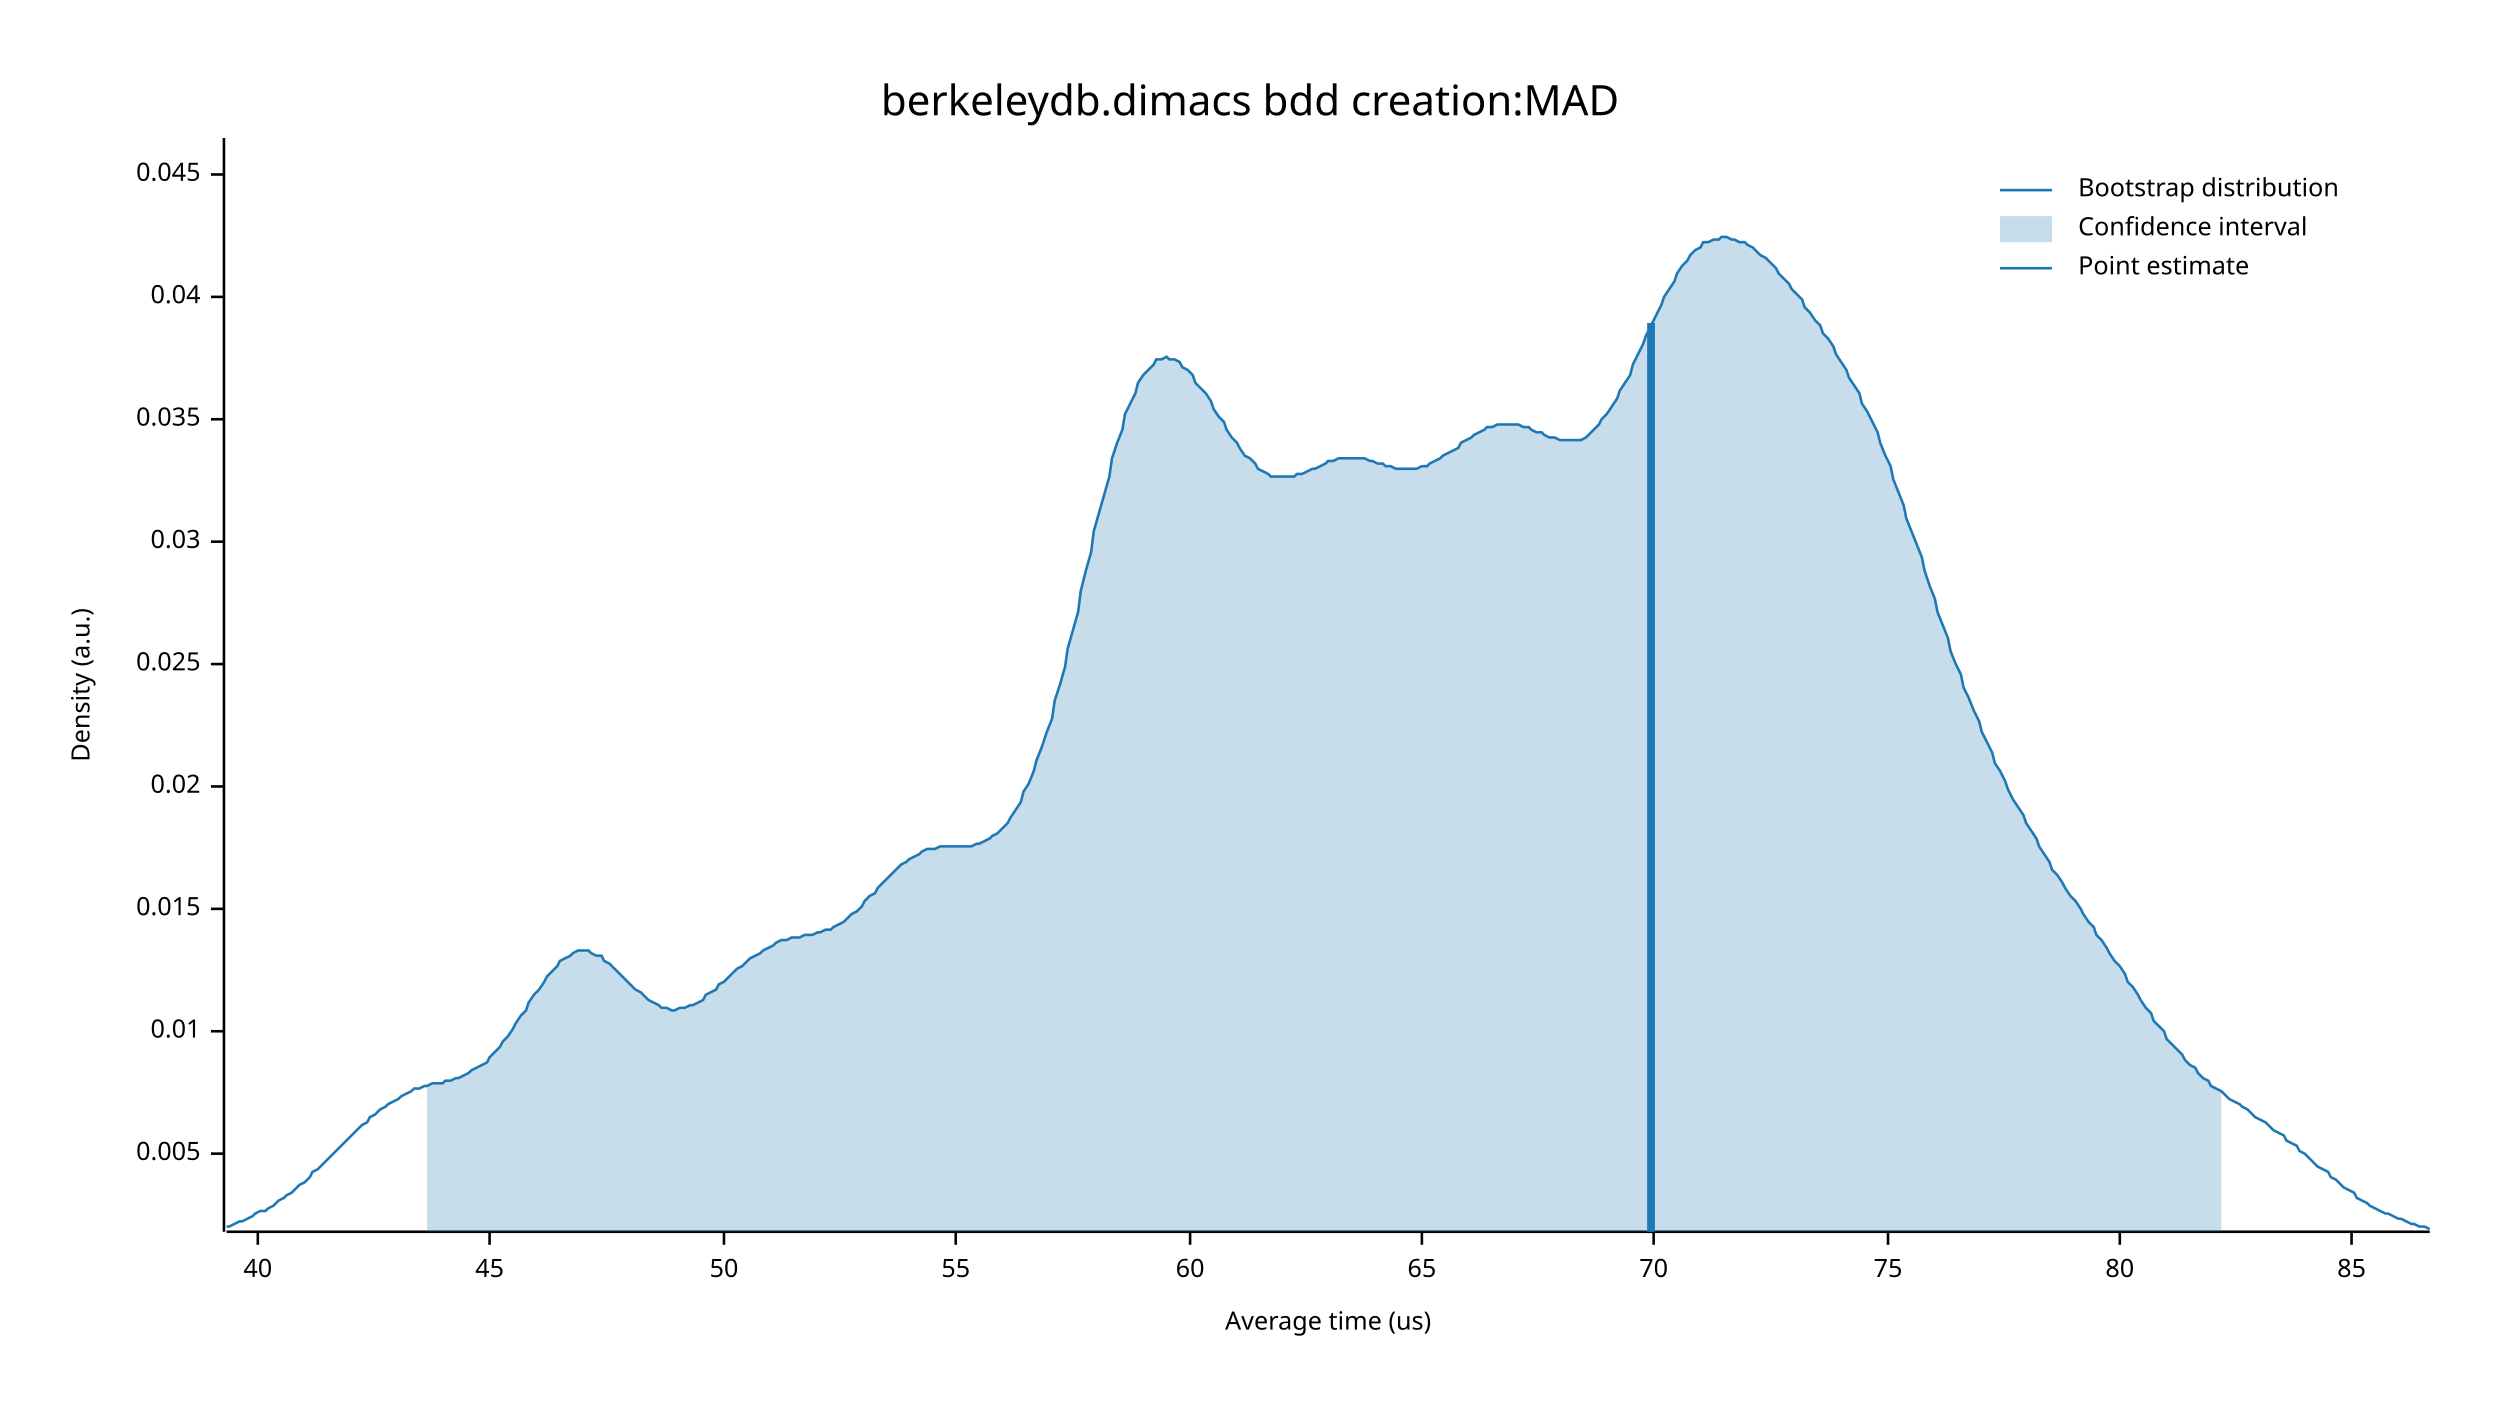
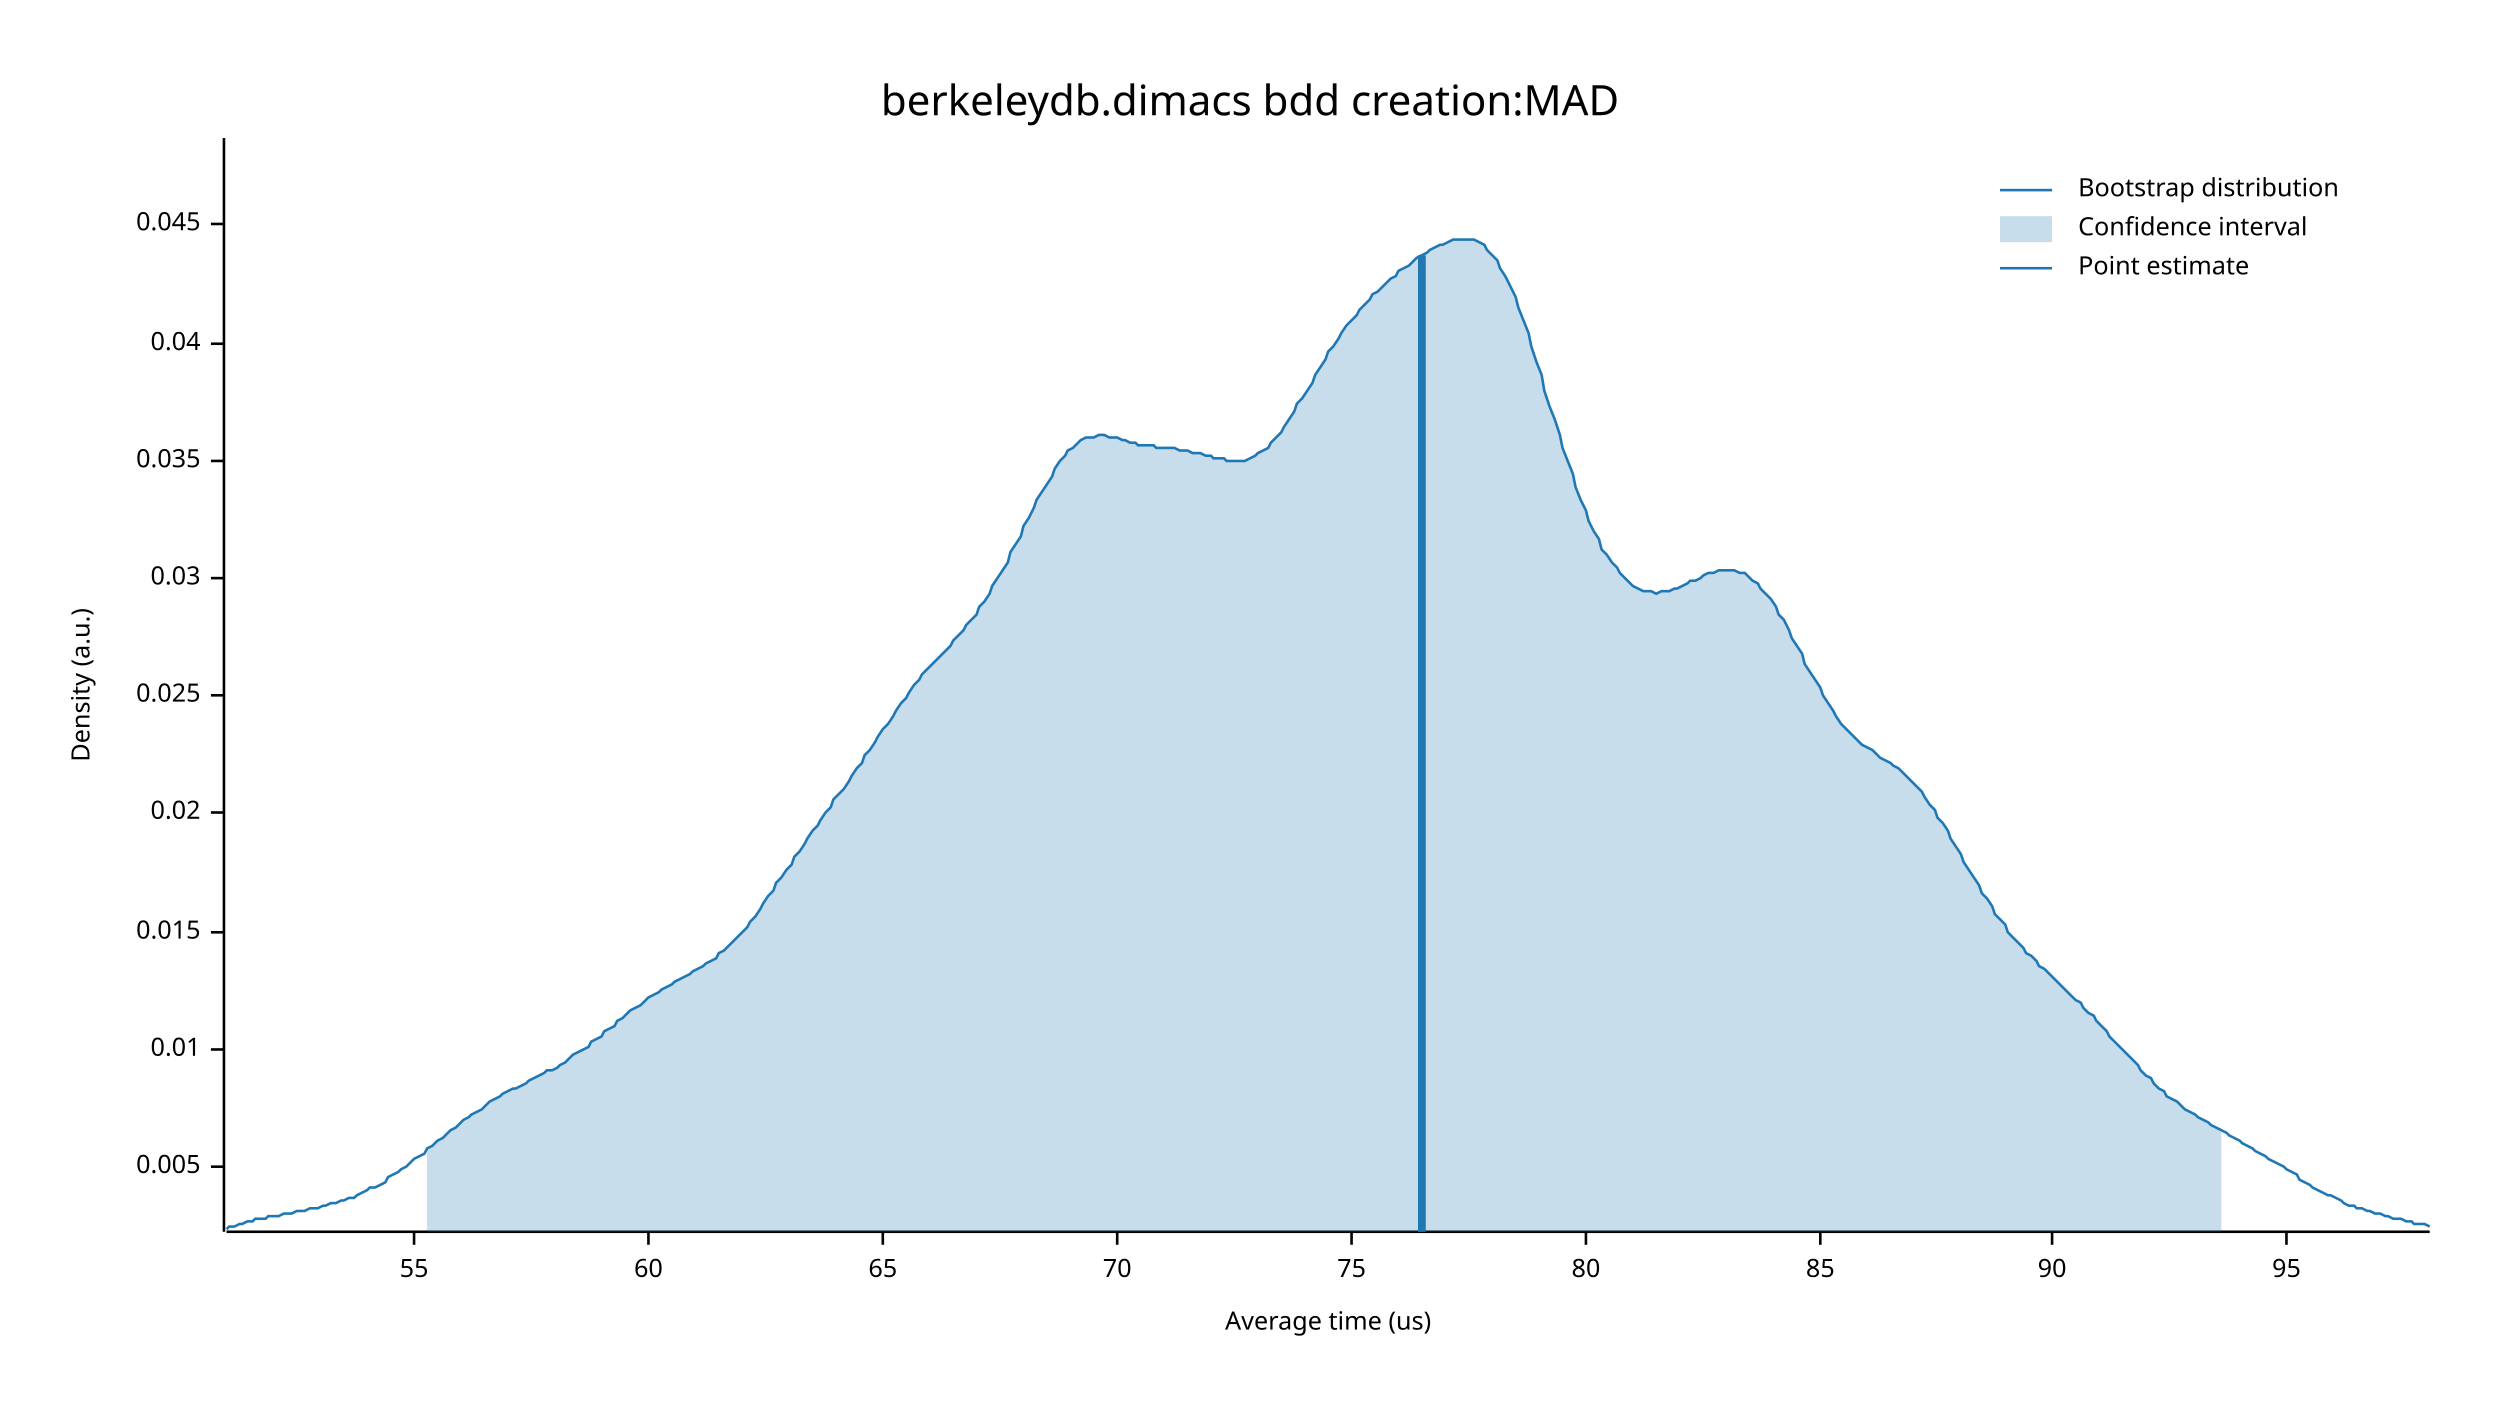
<svg xmlns="http://www.w3.org/2000/svg" width="960" height="540" viewBox="0 0 960 540">
  <text x="480" y="32" dy="0.76em" text-anchor="middle" font-family="sans-serif" font-size="16.129" opacity="1" fill="#000000">
berkeleydb.dimacs bdd creation:MAD
</text>
  <text x="27" y="263" dy="0.76em" text-anchor="middle" font-family="sans-serif" font-size="9.677" opacity="1" fill="#000000" transform="rotate(270, 27, 263)">
Density (a.u.)
</text>
  <text x="510" y="513" dy="-0.5ex" text-anchor="middle" font-family="sans-serif" font-size="9.677" opacity="1" fill="#000000">
Average time (us)
</text>
  <polyline fill="none" opacity="1" stroke="#000000" stroke-width="1" points="86,53 86,473 " />
-   <text x="77" y="443" dy="0.5ex" text-anchor="end" font-family="sans-serif" font-size="9.677" opacity="1" fill="#000000">
+   <text x="77" y="448" dy="0.5ex" text-anchor="end" font-family="sans-serif" font-size="9.677" opacity="1" fill="#000000">
0.005
</text>
-   <polyline fill="none" opacity="1" stroke="#000000" stroke-width="1" points="81,443 86,443 " />
-   <text x="77" y="396" dy="0.5ex" text-anchor="end" font-family="sans-serif" font-size="9.677" opacity="1" fill="#000000">
+   <polyline fill="none" opacity="1" stroke="#000000" stroke-width="1" points="81,448 86,448 " />
+   <text x="77" y="403" dy="0.5ex" text-anchor="end" font-family="sans-serif" font-size="9.677" opacity="1" fill="#000000">
0.01
</text>
-   <polyline fill="none" opacity="1" stroke="#000000" stroke-width="1" points="81,396 86,396 " />
-   <text x="77" y="349" dy="0.5ex" text-anchor="end" font-family="sans-serif" font-size="9.677" opacity="1" fill="#000000">
+   <polyline fill="none" opacity="1" stroke="#000000" stroke-width="1" points="81,403 86,403 " />
+   <text x="77" y="358" dy="0.5ex" text-anchor="end" font-family="sans-serif" font-size="9.677" opacity="1" fill="#000000">
0.015
</text>
-   <polyline fill="none" opacity="1" stroke="#000000" stroke-width="1" points="81,349 86,349 " />
-   <text x="77" y="302" dy="0.5ex" text-anchor="end" font-family="sans-serif" font-size="9.677" opacity="1" fill="#000000">
+   <polyline fill="none" opacity="1" stroke="#000000" stroke-width="1" points="81,358 86,358 " />
+   <text x="77" y="312" dy="0.5ex" text-anchor="end" font-family="sans-serif" font-size="9.677" opacity="1" fill="#000000">
0.02
</text>
-   <polyline fill="none" opacity="1" stroke="#000000" stroke-width="1" points="81,302 86,302 " />
-   <text x="77" y="255" dy="0.5ex" text-anchor="end" font-family="sans-serif" font-size="9.677" opacity="1" fill="#000000">
+   <polyline fill="none" opacity="1" stroke="#000000" stroke-width="1" points="81,312 86,312 " />
+   <text x="77" y="267" dy="0.5ex" text-anchor="end" font-family="sans-serif" font-size="9.677" opacity="1" fill="#000000">
0.025
</text>
-   <polyline fill="none" opacity="1" stroke="#000000" stroke-width="1" points="81,255 86,255 " />
-   <text x="77" y="208" dy="0.5ex" text-anchor="end" font-family="sans-serif" font-size="9.677" opacity="1" fill="#000000">
+   <polyline fill="none" opacity="1" stroke="#000000" stroke-width="1" points="81,267 86,267 " />
+   <text x="77" y="222" dy="0.5ex" text-anchor="end" font-family="sans-serif" font-size="9.677" opacity="1" fill="#000000">
0.03
</text>
-   <polyline fill="none" opacity="1" stroke="#000000" stroke-width="1" points="81,208 86,208 " />
-   <text x="77" y="161" dy="0.5ex" text-anchor="end" font-family="sans-serif" font-size="9.677" opacity="1" fill="#000000">
+   <polyline fill="none" opacity="1" stroke="#000000" stroke-width="1" points="81,222 86,222 " />
+   <text x="77" y="177" dy="0.5ex" text-anchor="end" font-family="sans-serif" font-size="9.677" opacity="1" fill="#000000">
0.035
</text>
-   <polyline fill="none" opacity="1" stroke="#000000" stroke-width="1" points="81,161 86,161 " />
-   <text x="77" y="114" dy="0.5ex" text-anchor="end" font-family="sans-serif" font-size="9.677" opacity="1" fill="#000000">
+   <polyline fill="none" opacity="1" stroke="#000000" stroke-width="1" points="81,177 86,177 " />
+   <text x="77" y="132" dy="0.5ex" text-anchor="end" font-family="sans-serif" font-size="9.677" opacity="1" fill="#000000">
0.04
</text>
-   <polyline fill="none" opacity="1" stroke="#000000" stroke-width="1" points="81,114 86,114 " />
-   <text x="77" y="67" dy="0.5ex" text-anchor="end" font-family="sans-serif" font-size="9.677" opacity="1" fill="#000000">
+   <polyline fill="none" opacity="1" stroke="#000000" stroke-width="1" points="81,132 86,132 " />
+   <text x="77" y="86" dy="0.5ex" text-anchor="end" font-family="sans-serif" font-size="9.677" opacity="1" fill="#000000">
0.045
</text>
-   <polyline fill="none" opacity="1" stroke="#000000" stroke-width="1" points="81,67 86,67 " />
+   <polyline fill="none" opacity="1" stroke="#000000" stroke-width="1" points="81,86 86,86 " />
  <polyline fill="none" opacity="1" stroke="#000000" stroke-width="1" points="87,473 933,473 " />
-   <text x="99" y="483" dy="0.76em" text-anchor="middle" font-family="sans-serif" font-size="9.677" opacity="1" fill="#000000">
- 40
- </text>
-   <polyline fill="none" opacity="1" stroke="#000000" stroke-width="1" points="99,473 99,478 " />
-   <text x="188" y="483" dy="0.76em" text-anchor="middle" font-family="sans-serif" font-size="9.677" opacity="1" fill="#000000">
- 45
- </text>
-   <polyline fill="none" opacity="1" stroke="#000000" stroke-width="1" points="188,473 188,478 " />
-   <text x="278" y="483" dy="0.76em" text-anchor="middle" font-family="sans-serif" font-size="9.677" opacity="1" fill="#000000">
- 50
- </text>
-   <polyline fill="none" opacity="1" stroke="#000000" stroke-width="1" points="278,473 278,478 " />
-   <text x="367" y="483" dy="0.76em" text-anchor="middle" font-family="sans-serif" font-size="9.677" opacity="1" fill="#000000">
+   <text x="159" y="483" dy="0.76em" text-anchor="middle" font-family="sans-serif" font-size="9.677" opacity="1" fill="#000000">
55
</text>
-   <polyline fill="none" opacity="1" stroke="#000000" stroke-width="1" points="367,473 367,478 " />
-   <text x="457" y="483" dy="0.76em" text-anchor="middle" font-family="sans-serif" font-size="9.677" opacity="1" fill="#000000">
+   <polyline fill="none" opacity="1" stroke="#000000" stroke-width="1" points="159,473 159,478 " />
+   <text x="249" y="483" dy="0.76em" text-anchor="middle" font-family="sans-serif" font-size="9.677" opacity="1" fill="#000000">
60
</text>
-   <polyline fill="none" opacity="1" stroke="#000000" stroke-width="1" points="457,473 457,478 " />
-   <text x="546" y="483" dy="0.76em" text-anchor="middle" font-family="sans-serif" font-size="9.677" opacity="1" fill="#000000">
+   <polyline fill="none" opacity="1" stroke="#000000" stroke-width="1" points="249,473 249,478 " />
+   <text x="339" y="483" dy="0.76em" text-anchor="middle" font-family="sans-serif" font-size="9.677" opacity="1" fill="#000000">
65
</text>
-   <polyline fill="none" opacity="1" stroke="#000000" stroke-width="1" points="546,473 546,478 " />
-   <text x="635" y="483" dy="0.76em" text-anchor="middle" font-family="sans-serif" font-size="9.677" opacity="1" fill="#000000">
+   <polyline fill="none" opacity="1" stroke="#000000" stroke-width="1" points="339,473 339,478 " />
+   <text x="429" y="483" dy="0.76em" text-anchor="middle" font-family="sans-serif" font-size="9.677" opacity="1" fill="#000000">
70
</text>
-   <polyline fill="none" opacity="1" stroke="#000000" stroke-width="1" points="635,473 635,478 " />
-   <text x="725" y="483" dy="0.76em" text-anchor="middle" font-family="sans-serif" font-size="9.677" opacity="1" fill="#000000">
+   <polyline fill="none" opacity="1" stroke="#000000" stroke-width="1" points="429,473 429,478 " />
+   <text x="519" y="483" dy="0.76em" text-anchor="middle" font-family="sans-serif" font-size="9.677" opacity="1" fill="#000000">
75
</text>
-   <polyline fill="none" opacity="1" stroke="#000000" stroke-width="1" points="725,473 725,478 " />
-   <text x="814" y="483" dy="0.76em" text-anchor="middle" font-family="sans-serif" font-size="9.677" opacity="1" fill="#000000">
+   <polyline fill="none" opacity="1" stroke="#000000" stroke-width="1" points="519,473 519,478 " />
+   <text x="609" y="483" dy="0.76em" text-anchor="middle" font-family="sans-serif" font-size="9.677" opacity="1" fill="#000000">
80
</text>
-   <polyline fill="none" opacity="1" stroke="#000000" stroke-width="1" points="814,473 814,478 " />
-   <text x="903" y="483" dy="0.76em" text-anchor="middle" font-family="sans-serif" font-size="9.677" opacity="1" fill="#000000">
+   <polyline fill="none" opacity="1" stroke="#000000" stroke-width="1" points="609,473 609,478 " />
+   <text x="699" y="483" dy="0.76em" text-anchor="middle" font-family="sans-serif" font-size="9.677" opacity="1" fill="#000000">
85
</text>
-   <polyline fill="none" opacity="1" stroke="#000000" stroke-width="1" points="903,473 903,478 " />
-   <polyline fill="none" opacity="1" stroke="#1F78B4" stroke-width="1" points="87,471 88,471 90,470 92,469 93,469 95,468 97,467 98,466 100,465 102,465 103,464 105,463 107,461 109,460 110,459 112,458 114,456 115,455 117,454 119,452 120,450 122,449 124,447 125,446 127,444 129,442 131,440 132,439 134,437 136,435 137,434 139,432 141,431 142,429 144,428 146,426 148,425 149,424 151,423 153,422 154,421 156,420 158,419 159,418 161,418 163,417 164,417 166,416 168,416 170,416 171,415 173,415 175,414 176,414 178,413 180,412 181,411 183,410 185,409 187,408 188,406 190,404 192,402 193,400 195,398 197,395 198,393 200,390 202,388 203,385 205,382 207,380 209,377 210,375 212,373 214,371 215,369 217,368 219,367 220,366 222,365 224,365 226,365 227,366 229,367 231,367 232,369 234,370 236,372 237,373 239,375 241,377 242,378 244,380 246,381 248,383 249,384 251,385 253,386 254,387 256,387 258,388 259,388 261,387 263,387 265,386 266,386 268,385 270,384 271,382 273,381 275,380 276,378 278,377 280,375 281,374 283,372 285,371 287,369 288,368 290,367 292,366 293,365 295,364 297,363 298,362 300,361 302,361 304,360 305,360 307,360 309,359 310,359 312,359 314,358 315,358 317,357 319,357 320,356 322,355 324,354 326,352 327,351 329,350 331,348 332,346 334,344 336,343 337,341 339,339 341,337 343,335 344,334 346,332 348,331 349,330 351,329 353,328 354,327 356,326 358,326 359,326 361,325 363,325 365,325 366,325 368,325 370,325 371,325 373,325 375,324 376,324 378,323 380,322 381,321 383,320 385,318 387,316 388,314 390,311 392,308 393,304 395,301 397,296 398,292 400,287 402,281 404,276 405,269 407,263 409,256 410,249 412,242 414,235 415,227 417,219 419,212 420,204 422,197 424,190 426,183 427,176 429,170 431,165 432,159 434,155 436,151 437,147 439,144 441,142 443,140 444,138 446,138 448,137 449,138 451,138 453,139 454,141 456,142 458,144 459,147 461,149 463,151 465,154 466,157 468,160 470,162 471,165 473,168 475,170 476,172 478,175 480,176 482,178 483,180 485,181 487,182 488,183 490,183 492,183 493,183 495,183 497,183 498,182 500,182 502,181 504,180 505,180 507,179 509,178 510,177 512,177 514,176 515,176 517,176 519,176 521,176 522,176 524,176 526,177 527,177 529,178 531,178 532,179 534,179 536,180 537,180 539,180 541,180 543,180 544,180 546,179 548,179 549,178 551,177 553,176 554,175 556,174 558,173 560,172 561,170 563,169 565,168 566,167 568,166 570,165 571,164 573,164 575,163 576,163 578,163 580,163 582,163 583,163 585,164 587,164 588,165 590,166 592,166 593,167 595,168 597,168 599,169 600,169 602,169 604,169 605,169 607,169 609,168 610,167 612,165 614,163 615,161 617,159 619,156 621,153 622,150 624,147 626,144 627,140 629,136 631,132 632,129 634,125 636,121 638,117 639,114 641,111 643,108 644,105 646,102 648,100 649,98 651,96 653,95 654,93 656,93 658,92 660,92 661,91 663,91 665,92 666,92 668,93 670,93 671,94 673,95 675,97 676,98 678,99 680,101 682,103 683,105 685,107 687,109 688,111 690,113 692,115 693,118 695,120 697,123 699,125 700,128 702,130 704,133 705,136 707,139 709,142 710,145 712,148 714,151 715,155 717,158 719,162 721,166 722,170 724,175 726,179 727,184 729,189 731,194 732,199 734,204 736,209 738,214 739,219 741,225 743,230 744,235 746,240 748,245 749,250 751,255 753,259 754,264 756,268 758,273 760,277 761,281 763,285 765,289 766,293 768,296 770,300 771,303 773,307 775,310 777,313 778,316 780,319 782,322 783,325 785,328 787,331 788,334 790,336 792,339 793,341 795,344 797,346 799,349 800,351 802,354 804,356 805,359 807,361 809,364 810,366 812,369 814,371 816,374 817,377 819,379 821,382 822,384 824,387 826,389 827,392 829,394 831,396 832,399 834,401 836,403 838,405 839,407 841,409 843,410 844,412 846,414 848,415 849,417 851,418 853,419 855,421 856,422 858,423 860,424 861,425 863,426 865,428 866,429 868,430 870,431 871,432 873,434 875,435 877,436 878,438 880,439 882,440 883,442 885,443 887,445 888,446 890,448 892,449 894,450 895,452 897,453 899,455 900,456 902,457 904,458 905,460 907,461 909,462 910,463 912,464 914,465 916,466 917,466 919,467 921,468 922,468 924,469 926,470 927,470 929,471 931,471 933,472 " />
-   <polygon opacity="0.25" fill="#1F78B4" points="164,417 166,416 168,416 170,416 171,415 173,415 175,414 176,414 178,413 180,412 181,411 183,410 185,409 187,408 188,406 190,404 192,402 193,400 195,398 197,395 198,393 200,390 202,388 203,385 205,382 207,380 209,377 210,375 212,373 214,371 215,369 217,368 219,367 220,366 222,365 224,365 226,365 227,366 229,367 231,367 232,369 234,370 236,372 237,373 239,375 241,377 242,378 244,380 246,381 248,383 249,384 251,385 253,386 254,387 256,387 258,388 259,388 261,387 263,387 265,386 266,386 268,385 270,384 271,382 273,381 275,380 276,378 278,377 280,375 281,374 283,372 285,371 287,369 288,368 290,367 292,366 293,365 295,364 297,363 298,362 300,361 302,361 304,360 305,360 307,360 309,359 310,359 312,359 314,358 315,358 317,357 319,357 320,356 322,355 324,354 326,352 327,351 329,350 331,348 332,346 334,344 336,343 337,341 339,339 341,337 343,335 344,334 346,332 348,331 349,330 351,329 353,328 354,327 356,326 358,326 359,326 361,325 363,325 365,325 366,325 368,325 370,325 371,325 373,325 375,324 376,324 378,323 380,322 381,321 383,320 385,318 387,316 388,314 390,311 392,308 393,304 395,301 397,296 398,292 400,287 402,281 404,276 405,269 407,263 409,256 410,249 412,242 414,235 415,227 417,219 419,212 420,204 422,197 424,190 426,183 427,176 429,170 431,165 432,159 434,155 436,151 437,147 439,144 441,142 443,140 444,138 446,138 448,137 449,138 451,138 453,139 454,141 456,142 458,144 459,147 461,149 463,151 465,154 466,157 468,160 470,162 471,165 473,168 475,170 476,172 478,175 480,176 482,178 483,180 485,181 487,182 488,183 490,183 492,183 493,183 495,183 497,183 498,182 500,182 502,181 504,180 505,180 507,179 509,178 510,177 512,177 514,176 515,176 517,176 519,176 521,176 522,176 524,176 526,177 527,177 529,178 531,178 532,179 534,179 536,180 537,180 539,180 541,180 543,180 544,180 546,179 548,179 549,178 551,177 553,176 554,175 556,174 558,173 560,172 561,170 563,169 565,168 566,167 568,166 570,165 571,164 573,164 575,163 576,163 578,163 580,163 582,163 583,163 585,164 587,164 588,165 590,166 592,166 593,167 595,168 597,168 599,169 600,169 602,169 604,169 605,169 607,169 609,168 610,167 612,165 614,163 615,161 617,159 619,156 621,153 622,150 624,147 626,144 627,140 629,136 631,132 632,129 634,125 636,121 638,117 639,114 641,111 643,108 644,105 646,102 648,100 649,98 651,96 653,95 654,93 656,93 658,92 660,92 661,91 663,91 665,92 666,92 668,93 670,93 671,94 673,95 675,97 676,98 678,99 680,101 682,103 683,105 685,107 687,109 688,111 690,113 692,115 693,118 695,120 697,123 699,125 700,128 702,130 704,133 705,136 707,139 709,142 710,145 712,148 714,151 715,155 717,158 719,162 721,166 722,170 724,175 726,179 727,184 729,189 731,194 732,199 734,204 736,209 738,214 739,219 741,225 743,230 744,235 746,240 748,245 749,250 751,255 753,259 754,264 756,268 758,273 760,277 761,281 763,285 765,289 766,293 768,296 770,300 771,303 773,307 775,310 777,313 778,316 780,319 782,322 783,325 785,328 787,331 788,334 790,336 792,339 793,341 795,344 797,346 799,349 800,351 802,354 804,356 805,359 807,361 809,364 810,366 812,369 814,371 816,374 817,377 819,379 821,382 822,384 824,387 826,389 827,392 829,394 831,396 832,399 834,401 836,403 838,405 839,407 841,409 843,410 844,412 846,414 848,415 849,417 851,418 853,419 853,473 164,473 " />
-   <polyline fill="none" opacity="1" stroke="#1F78B4" stroke-width="3" points="634,473 634,124 " />
+   <polyline fill="none" opacity="1" stroke="#000000" stroke-width="1" points="699,473 699,478 " />
+   <text x="788" y="483" dy="0.76em" text-anchor="middle" font-family="sans-serif" font-size="9.677" opacity="1" fill="#000000">
+ 90
+ </text>
+   <polyline fill="none" opacity="1" stroke="#000000" stroke-width="1" points="788,473 788,478 " />
+   <text x="878" y="483" dy="0.76em" text-anchor="middle" font-family="sans-serif" font-size="9.677" opacity="1" fill="#000000">
+ 95
+ </text>
+   <polyline fill="none" opacity="1" stroke="#000000" stroke-width="1" points="878,473 878,478 " />
+   <polyline fill="none" opacity="1" stroke="#1F78B4" stroke-width="1" points="87,472 88,471 90,471 92,470 93,470 95,469 97,469 98,468 100,468 102,468 103,467 105,467 107,467 109,466 110,466 112,466 114,465 115,465 117,465 119,464 120,464 122,464 124,463 125,463 127,462 129,462 131,461 132,461 134,460 136,460 137,459 139,458 141,457 142,456 144,456 146,455 148,454 149,452 151,451 153,450 154,449 156,448 158,446 159,445 161,444 163,443 164,441 166,440 168,438 170,437 171,436 173,434 175,433 176,432 178,430 180,429 181,428 183,427 185,426 187,424 188,423 190,422 192,421 193,420 195,419 197,418 198,418 200,417 202,416 203,415 205,414 207,413 209,412 210,411 212,411 214,410 215,409 217,408 219,406 220,405 222,404 224,403 226,402 227,400 229,399 231,398 232,396 234,395 236,394 237,392 239,391 241,389 242,388 244,387 246,386 248,384 249,383 251,382 253,381 254,380 256,379 258,378 259,377 261,376 263,375 265,374 266,373 268,372 270,371 271,370 273,369 275,368 276,366 278,365 280,363 281,362 283,360 285,358 287,356 288,354 290,352 292,349 293,347 295,344 297,342 298,339 300,337 302,334 304,332 305,329 307,327 309,324 310,322 312,319 314,317 315,315 317,312 319,310 320,307 322,305 324,303 326,300 327,298 329,295 331,293 332,290 334,288 336,285 337,283 339,280 341,278 343,275 344,273 346,270 348,268 349,266 351,263 353,261 354,259 356,257 358,255 359,254 361,252 363,250 365,248 366,246 368,244 370,242 371,240 373,238 375,236 376,233 378,231 380,228 381,225 383,222 385,219 387,216 388,212 390,209 392,206 393,202 395,199 397,195 398,192 400,189 402,186 404,183 405,180 407,177 409,175 410,173 412,172 414,170 415,169 417,168 419,168 420,168 422,167 424,167 426,168 427,168 429,168 431,169 432,169 434,170 436,170 437,171 439,171 441,171 443,171 444,172 446,172 448,172 449,172 451,172 453,173 454,173 456,173 458,174 459,174 461,174 463,175 465,175 466,176 468,176 470,176 471,177 473,177 475,177 476,177 478,177 480,176 482,175 483,174 485,173 487,172 488,170 490,168 492,166 493,164 495,161 497,158 498,155 500,153 502,150 504,147 505,144 507,141 509,138 510,135 512,133 514,130 515,128 517,125 519,123 521,121 522,119 524,117 526,115 527,113 529,112 531,110 532,109 534,107 536,106 537,104 539,103 541,102 543,100 544,99 546,98 548,97 549,96 551,95 553,94 554,94 556,93 558,92 560,92 561,92 563,92 565,92 566,92 568,93 570,94 571,96 573,98 575,100 576,103 578,106 580,110 582,114 583,118 585,123 587,128 588,133 590,139 592,144 593,150 595,156 597,161 599,167 600,172 602,177 604,182 605,187 607,192 609,196 610,200 612,204 614,207 615,211 617,213 619,216 621,218 622,220 624,222 626,224 627,225 629,226 631,227 632,227 634,227 636,228 638,227 639,227 641,227 643,226 644,226 646,225 648,224 649,223 651,223 653,222 654,221 656,220 658,220 660,219 661,219 663,219 665,219 666,219 668,220 670,220 671,221 673,223 675,224 676,226 678,228 680,230 682,233 683,236 685,238 687,242 688,245 690,248 692,251 693,255 695,258 697,261 699,264 700,267 702,270 704,273 705,275 707,278 709,280 710,281 712,283 714,285 715,286 717,287 719,288 721,290 722,291 724,292 726,293 727,294 729,295 731,297 732,298 734,300 736,302 738,304 739,306 741,309 743,311 744,314 746,316 748,319 749,322 751,325 753,328 754,331 756,334 758,337 760,340 761,343 763,345 765,348 766,351 768,353 770,355 771,358 773,360 775,362 777,364 778,366 780,367 782,369 783,371 785,372 787,374 788,375 790,377 792,379 793,380 795,382 797,384 799,385 800,387 802,389 804,390 805,392 807,394 809,396 810,398 812,400 814,402 816,404 817,405 819,407 821,409 822,411 824,413 826,414 827,416 829,418 831,419 832,421 834,422 836,423 838,425 839,426 841,427 843,428 844,429 846,430 848,431 849,432 851,433 853,434 855,435 856,436 858,437 860,438 861,439 863,440 865,441 866,442 868,443 870,444 871,445 873,446 875,447 877,448 878,449 880,450 882,451 883,453 885,454 887,455 888,456 890,457 892,458 894,459 895,459 897,460 899,461 900,462 902,463 904,463 905,464 907,464 909,465 910,465 912,466 914,466 916,467 917,467 919,468 921,468 922,468 924,469 926,469 927,470 929,470 931,470 933,471 " />
+   <polygon opacity="0.25" fill="#1F78B4" points="164,441 166,440 168,438 170,437 171,436 173,434 175,433 176,432 178,430 180,429 181,428 183,427 185,426 187,424 188,423 190,422 192,421 193,420 195,419 197,418 198,418 200,417 202,416 203,415 205,414 207,413 209,412 210,411 212,411 214,410 215,409 217,408 219,406 220,405 222,404 224,403 226,402 227,400 229,399 231,398 232,396 234,395 236,394 237,392 239,391 241,389 242,388 244,387 246,386 248,384 249,383 251,382 253,381 254,380 256,379 258,378 259,377 261,376 263,375 265,374 266,373 268,372 270,371 271,370 273,369 275,368 276,366 278,365 280,363 281,362 283,360 285,358 287,356 288,354 290,352 292,349 293,347 295,344 297,342 298,339 300,337 302,334 304,332 305,329 307,327 309,324 310,322 312,319 314,317 315,315 317,312 319,310 320,307 322,305 324,303 326,300 327,298 329,295 331,293 332,290 334,288 336,285 337,283 339,280 341,278 343,275 344,273 346,270 348,268 349,266 351,263 353,261 354,259 356,257 358,255 359,254 361,252 363,250 365,248 366,246 368,244 370,242 371,240 373,238 375,236 376,233 378,231 380,228 381,225 383,222 385,219 387,216 388,212 390,209 392,206 393,202 395,199 397,195 398,192 400,189 402,186 404,183 405,180 407,177 409,175 410,173 412,172 414,170 415,169 417,168 419,168 420,168 422,167 424,167 426,168 427,168 429,168 431,169 432,169 434,170 436,170 437,171 439,171 441,171 443,171 444,172 446,172 448,172 449,172 451,172 453,173 454,173 456,173 458,174 459,174 461,174 463,175 465,175 466,176 468,176 470,176 471,177 473,177 475,177 476,177 478,177 480,176 482,175 483,174 485,173 487,172 488,170 490,168 492,166 493,164 495,161 497,158 498,155 500,153 502,150 504,147 505,144 507,141 509,138 510,135 512,133 514,130 515,128 517,125 519,123 521,121 522,119 524,117 526,115 527,113 529,112 531,110 532,109 534,107 536,106 537,104 539,103 541,102 543,100 544,99 546,98 548,97 549,96 551,95 553,94 554,94 556,93 558,92 560,92 561,92 563,92 565,92 566,92 568,93 570,94 571,96 573,98 575,100 576,103 578,106 580,110 582,114 583,118 585,123 587,128 588,133 590,139 592,144 593,150 595,156 597,161 599,167 600,172 602,177 604,182 605,187 607,192 609,196 610,200 612,204 614,207 615,211 617,213 619,216 621,218 622,220 624,222 626,224 627,225 629,226 631,227 632,227 634,227 636,228 638,227 639,227 641,227 643,226 644,226 646,225 648,224 649,223 651,223 653,222 654,221 656,220 658,220 660,219 661,219 663,219 665,219 666,219 668,220 670,220 671,221 673,223 675,224 676,226 678,228 680,230 682,233 683,236 685,238 687,242 688,245 690,248 692,251 693,255 695,258 697,261 699,264 700,267 702,270 704,273 705,275 707,278 709,280 710,281 712,283 714,285 715,286 717,287 719,288 721,290 722,291 724,292 726,293 727,294 729,295 731,297 732,298 734,300 736,302 738,304 739,306 741,309 743,311 744,314 746,316 748,319 749,322 751,325 753,328 754,331 756,334 758,337 760,340 761,343 763,345 765,348 766,351 768,353 770,355 771,358 773,360 775,362 777,364 778,366 780,367 782,369 783,371 785,372 787,374 788,375 790,377 792,379 793,380 795,382 797,384 799,385 800,387 802,389 804,390 805,392 807,394 809,396 810,398 812,400 814,402 816,404 817,405 819,407 821,409 822,411 824,413 826,414 827,416 829,418 831,419 832,421 834,422 836,423 838,425 839,426 841,427 843,428 844,429 846,430 848,431 849,432 851,433 853,434 853,473 164,473 " />
+   <polyline fill="none" opacity="1" stroke="#1F78B4" stroke-width="3" points="546,473 546,98 " />
  <text x="798" y="68" dy="0.76em" text-anchor="start" font-family="sans-serif" font-size="9.677" opacity="1" fill="#000000">
Bootstrap distribution
</text>
  <text x="798" y="83" dy="0.76em" text-anchor="start" font-family="sans-serif" font-size="9.677" opacity="1" fill="#000000">
Confidence interval
</text>
  <text x="798" y="98" dy="0.76em" text-anchor="start" font-family="sans-serif" font-size="9.677" opacity="1" fill="#000000">
Point estimate
</text>
  <polyline fill="none" opacity="1" stroke="#1F78B4" stroke-width="1" points="768,73 788,73 " />
  <rect x="768" y="83" width="20" height="10" opacity="0.25" fill="#1F78B4" stroke="none" />
  <polyline fill="none" opacity="1" stroke="#1F78B4" stroke-width="1" points="768,103 788,103 " />
</svg>
